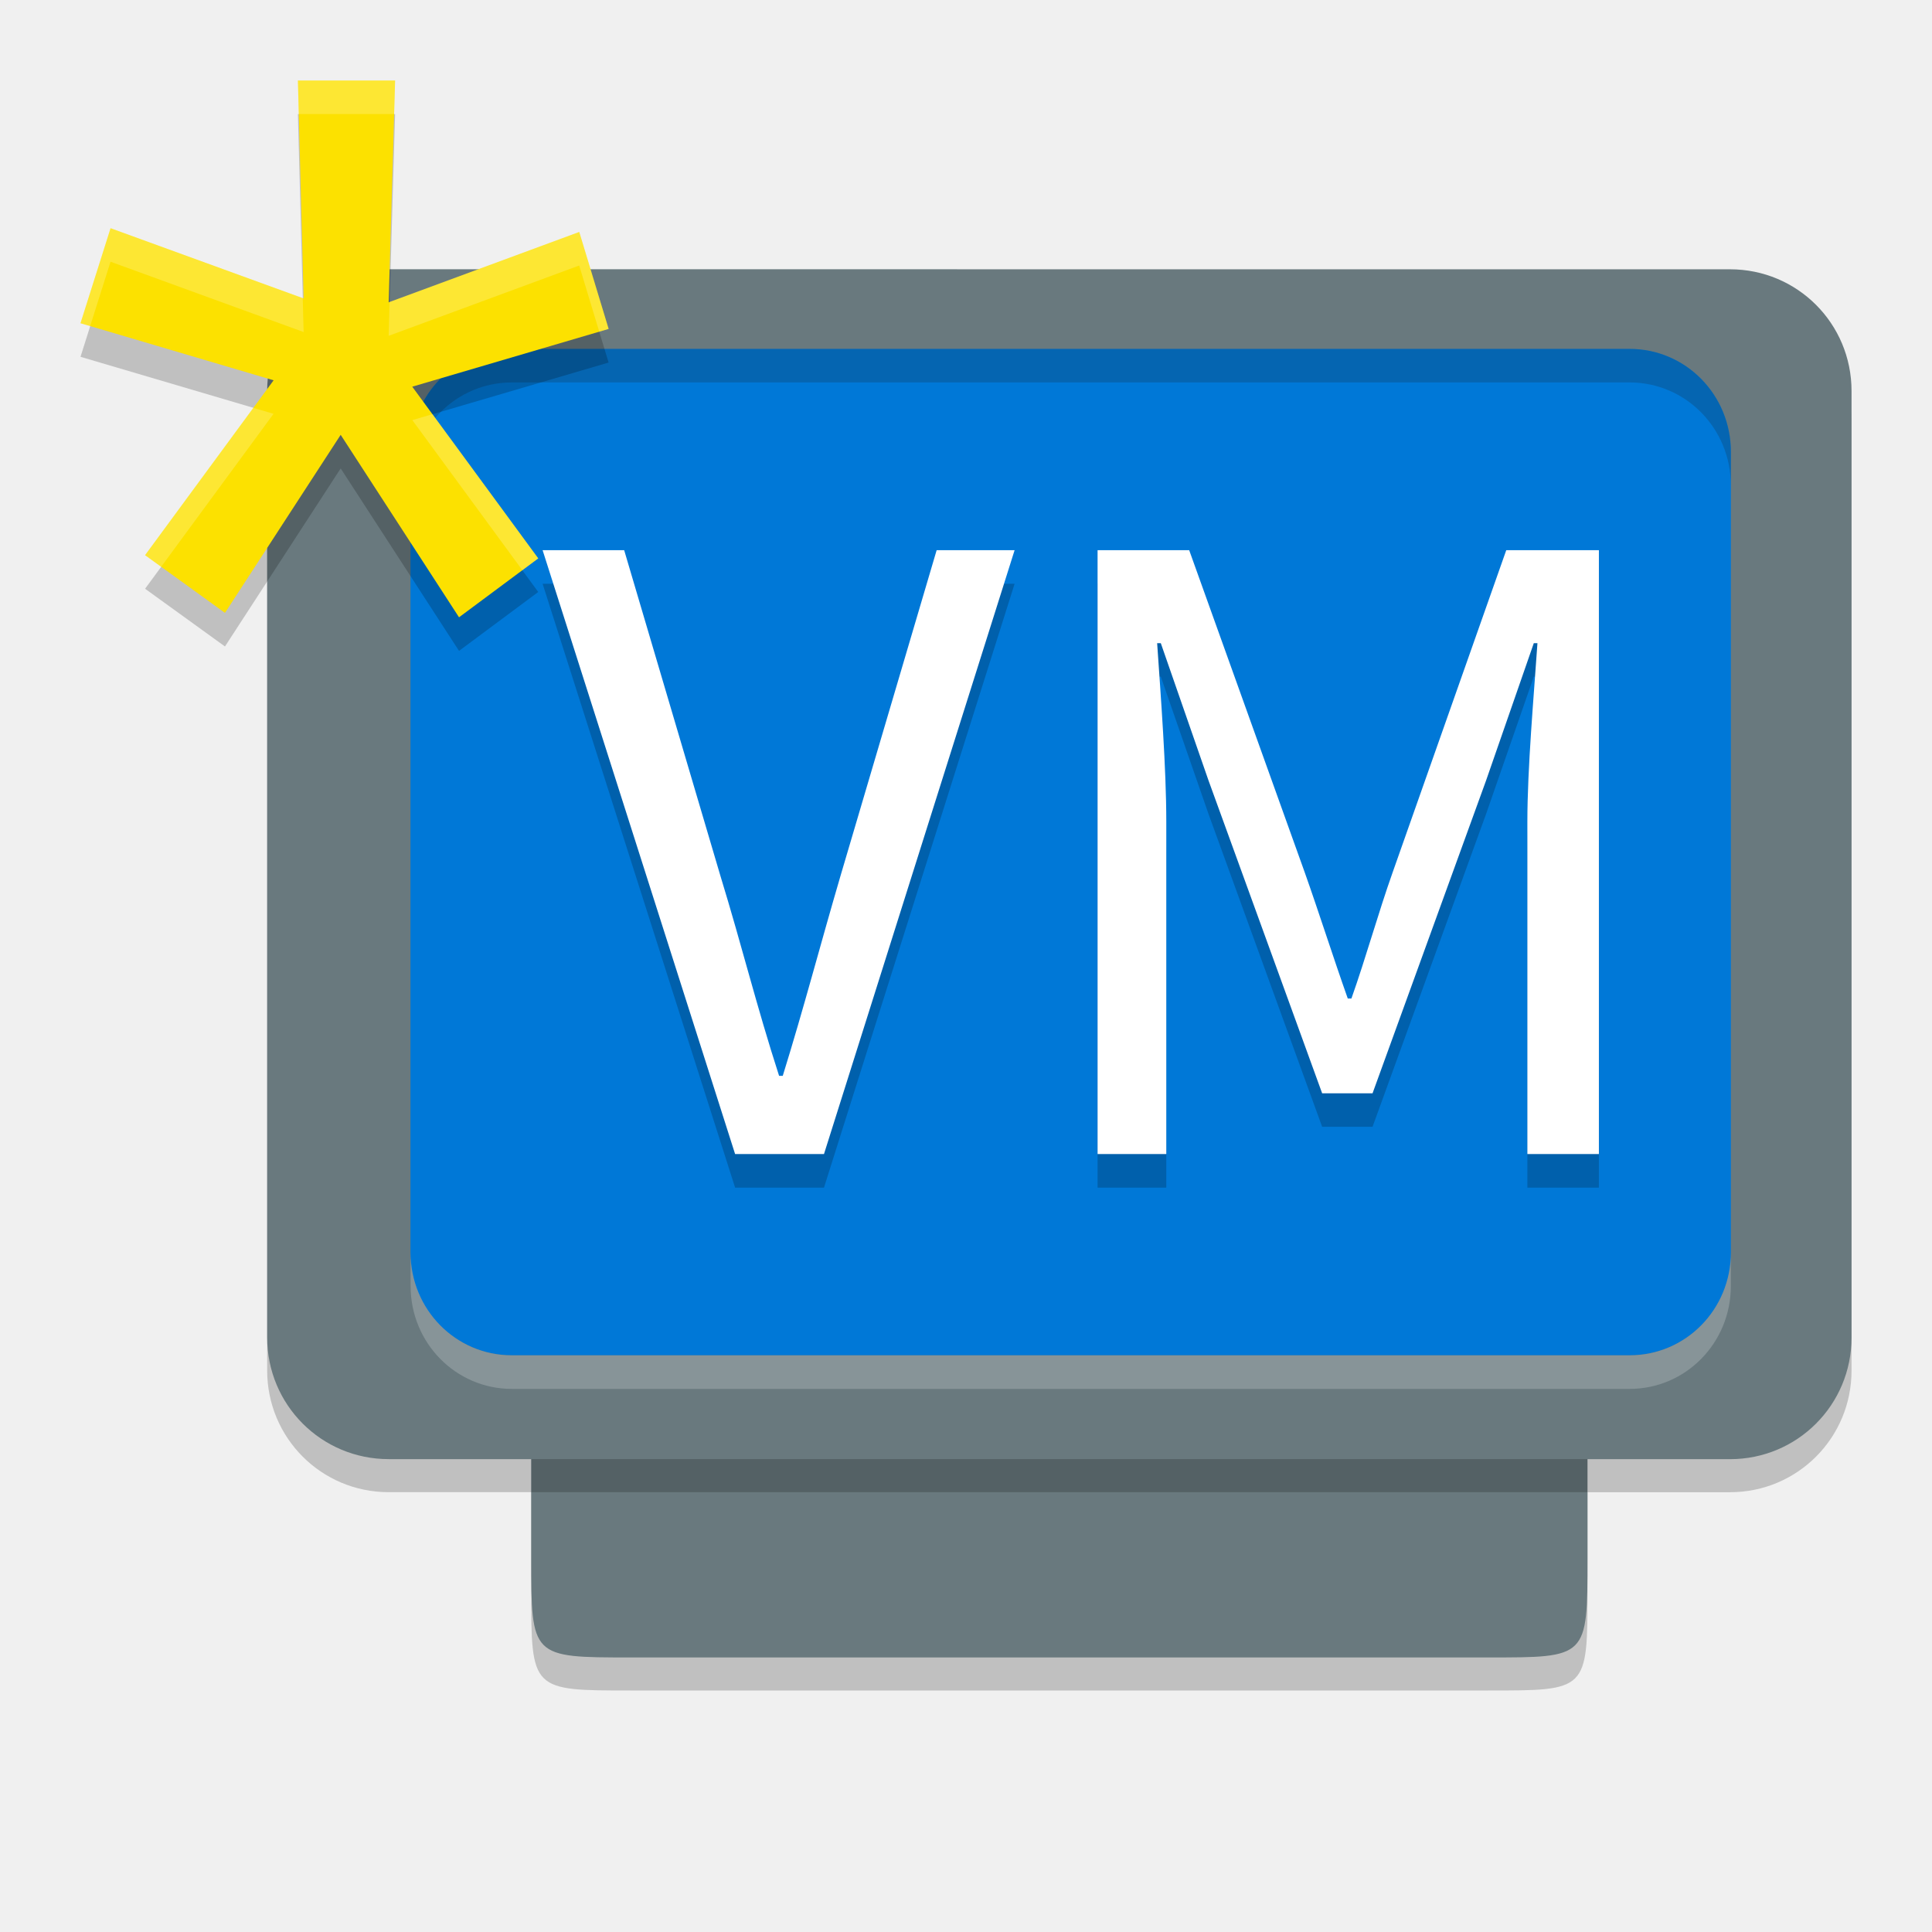
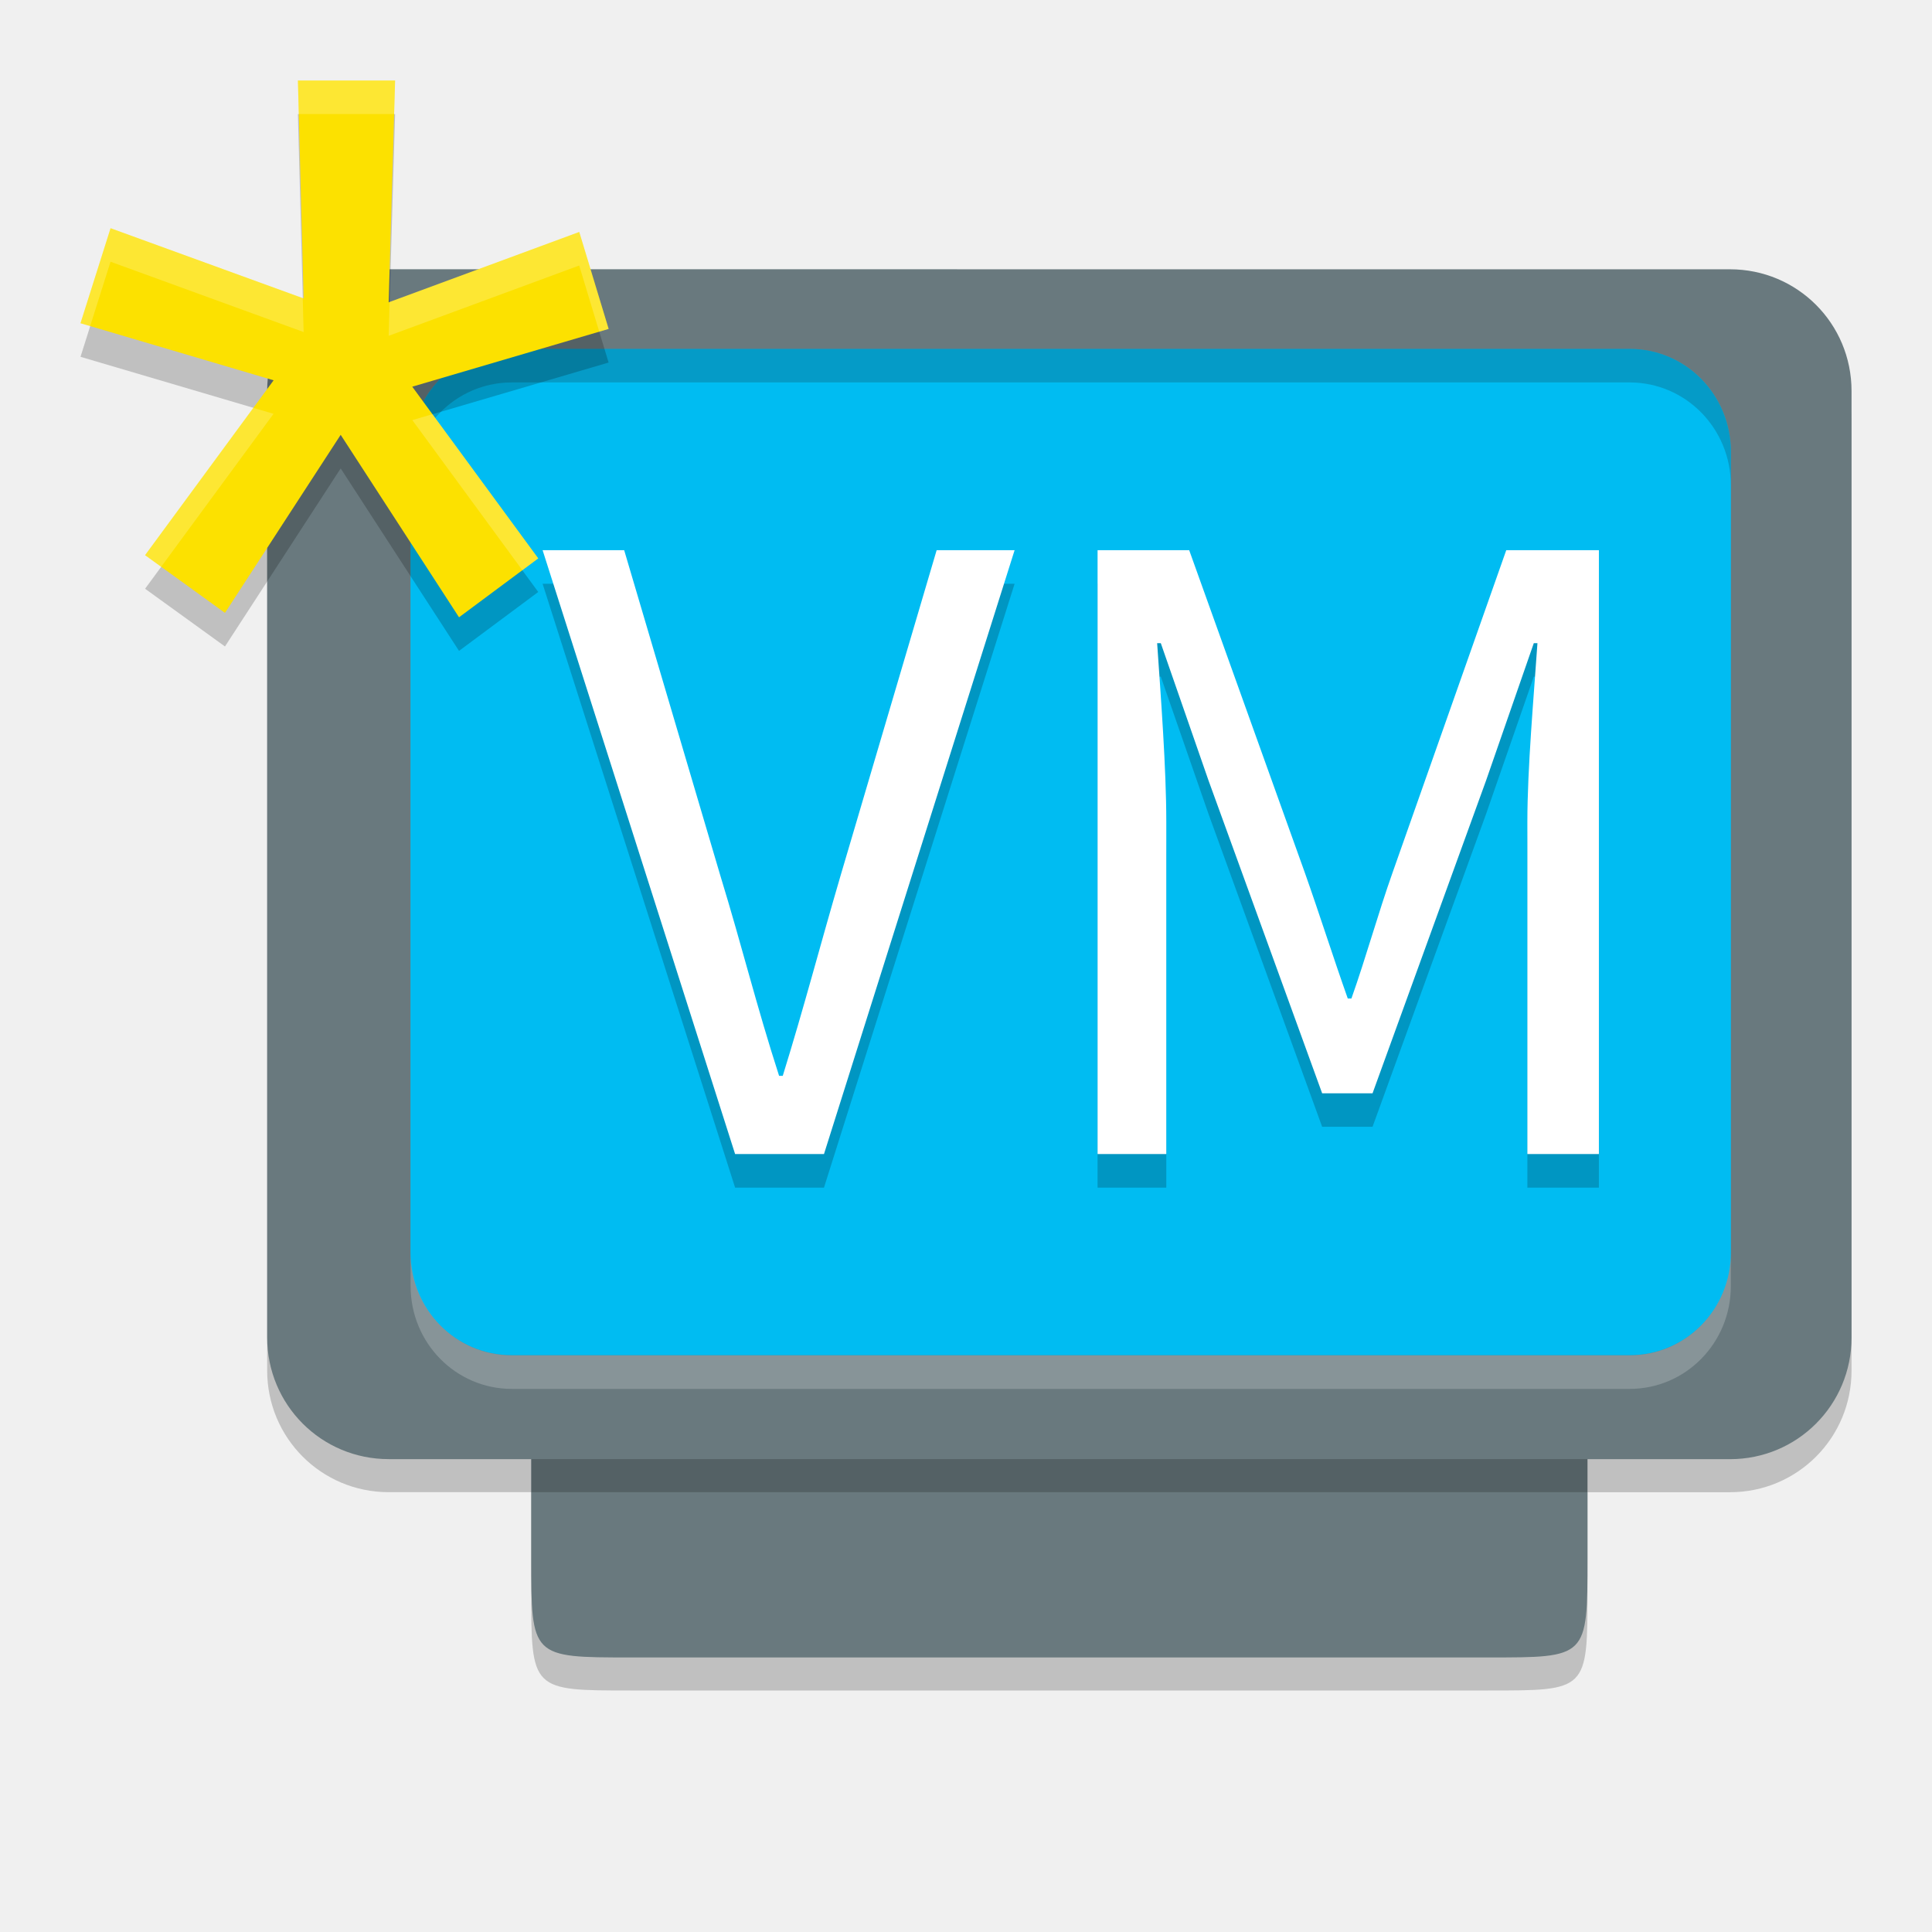
<svg xmlns="http://www.w3.org/2000/svg" width="24" height="24" version="1.1" viewBox="0 0 24 24">
  <g transform="matrix(.5238095 0 0 .5263158 -.04761904 -1.105263)">
    <path d="m9.309 9.235c-1.597 0-2.882 1.281-2.882 2.872v22.34c0 1.591 1.285 2.872 2.882 2.872h3.38v2.331c0 2.35 0 2.35 2.355 2.35h20.333c2.362 0 2.362 0.017 2.362-2.34v-2.34h3.38c1.597 0 2.882-1.281 2.882-2.872v-22.34c0-1.591-1.285-2.872-2.882-2.872z" style="opacity:.2" />
    <path d="m9.309 8.455c-1.597 0-2.882 1.281-2.882 2.872v22.34c0 1.591 1.285 2.872 2.882 2.872h3.38v2.331c0 2.35 0 2.35 2.355 2.35h20.333c2.362 0 2.362 0.017 2.362-2.34v-2.34h3.38c1.597 0 2.882-1.281 2.882-2.872v-22.34c0-1.591-1.285-2.872-2.882-2.872z" style="fill:#69797e" />
    <g transform="matrix(.7827729 0 0 .7918354 .4344543 .8326603)">
-       <path transform="matrix(2.438882 0 0 2.399489 -.4388824 1.600509)" d="m6.357 4.334c-0.697 0-1.258 0.571-1.258 1.279v9.945c0 0.708 0.561 1.277 1.258 1.277h13.887c0.697 0 1.258-0.569 1.258-1.277v-9.945c0-0.708-0.561-1.279-1.258-1.279h-13.887z" style="fill:#0078d7" />
+       <path transform="matrix(2.438882 0 0 2.399489 -.4388824 1.600509)" d="m6.357 4.334c-0.697 0-1.258 0.571-1.258 1.279v9.945c0 0.708 0.561 1.277 1.258 1.277h13.887c0.697 0 1.258-0.569 1.258-1.277v-9.945c0-0.708-0.561-1.279-1.258-1.279h-13.887z" style="fill:#00BCF2" />
      <path d="M 15.068,12 C 13.369,12 12,13.369 12,15.068 v 1 C 12,14.369 13.369,13 15.068,13 H 48.932 C 50.631,13 52,14.369 52,16.068 v -1 C 52,13.369 50.631,12 48.932,12 Z" style="fill:#1b1b1b;opacity:.2" />
      <path d="m48.932 43c1.7 0 3.068-1.369 3.068-3.068v-1c0 1.7-1.369 3.068-3.068 3.068h-33.863c-1.7 0-3.068-1.369-3.068-3.068v1c0 1.7 1.369 3.068 3.068 3.068z" style="fill:#ffffff;opacity:.2" />
      <path transform="matrix(1.421053,0,0,1.4,-2.263158,-1.600002)" d="m12.852 14.715 4.104 12.857h1.895l4.064-12.857h-1.662l-2.051 6.938c-0.449 1.529-0.762 2.745-1.23 4.254h-0.078c-0.488-1.509-0.781-2.725-1.25-4.254l-2.053-6.938zm11.832 0v12.857h1.465v-7.076c0-1.137-0.117-2.666-0.195-3.803h0.078l1.016 2.92 2.424 6.664h1.074l2.422-6.664 1.016-2.92h0.078c-0.078 1.137-0.215 2.666-0.215 3.803v7.076h1.525v-12.857h-1.975l-2.422 6.859c-0.313 0.882-0.566 1.804-0.879 2.686h-0.078c-0.313-0.882-0.605-1.804-0.918-2.686l-2.463-6.859z" style="opacity:.2" />
      <path transform="matrix(1.421053,0,0,1.4,-2.263158,-1.600002)" d="m12.852 14 4.104 12.857h1.895l4.064-12.857h-1.662l-2.051 6.938c-0.449 1.529-0.762 2.745-1.23 4.254h-0.078c-0.488-1.509-0.781-2.725-1.25-4.254l-2.053-6.938zm11.832 0v12.857h1.465v-7.076c0-1.137-0.117-2.664-0.195-3.801h0.078l1.016 2.92 2.424 6.664h1.074l2.422-6.664 1.016-2.92h0.078c-0.078 1.137-0.215 2.664-0.215 3.801v7.076h1.525v-12.857h-1.975l-2.422 6.859c-0.313 0.882-0.566 1.804-0.879 2.686h-0.078c-0.313-0.882-0.605-1.804-0.918-2.686l-2.463-6.859z" style="fill:#ffffff" />
      <path transform="matrix(1.421053,0,0,1.4,-2.263158,-1.600002)" d="m7.635 4.715 0.123 4.641-4.117-1.498-0.641 2.025l4.117 1.213-2.74 3.725 1.703 1.229 2.467-3.791 2.523 3.885 1.689-1.254-2.686-3.658 4.186-1.227-0.627-2.064-4.062 1.498 0.137-4.723z" style="opacity:.2" />
      <path transform="matrix(1.421053,0,0,1.4,-2.263158,-1.600002)" d="M 7.635,4 7.758,8.641 3.641,7.145 3,9.168 l 4.117,1.215 -2.74,3.723 1.703,1.229 2.467,-3.791 2.523,3.885 1.689,-1.254 -2.686,-3.656 L 14.26,9.289 13.633,7.225 9.57,8.723 9.707,4 Z" style="fill:#fce100" />
      <path d="m8.586 4 0.027 1h2.887l0.029-1zm-5.676 4.402-0.91 2.832 0.293 0.086 0.617-1.918 5.85 2.096-0.027-1.01zm14.199 0.113-5.744 2.086-0.029 1.01 5.773-2.096 0.607 1.971l0.283-0.082zm-9.873 5.242-3.279 4.391 0.488 0.346 3.404-4.559zm5.43 0.188-0.613 0.178 3.334 4.475 0.482-0.354z" style="fill:#ffffff;opacity:.2" />
    </g>
    <rect x="12.689" y="36.539" width="25.049" height=".78" rx="0" ry="0" style="opacity:.2" />
  </g>
</svg>
